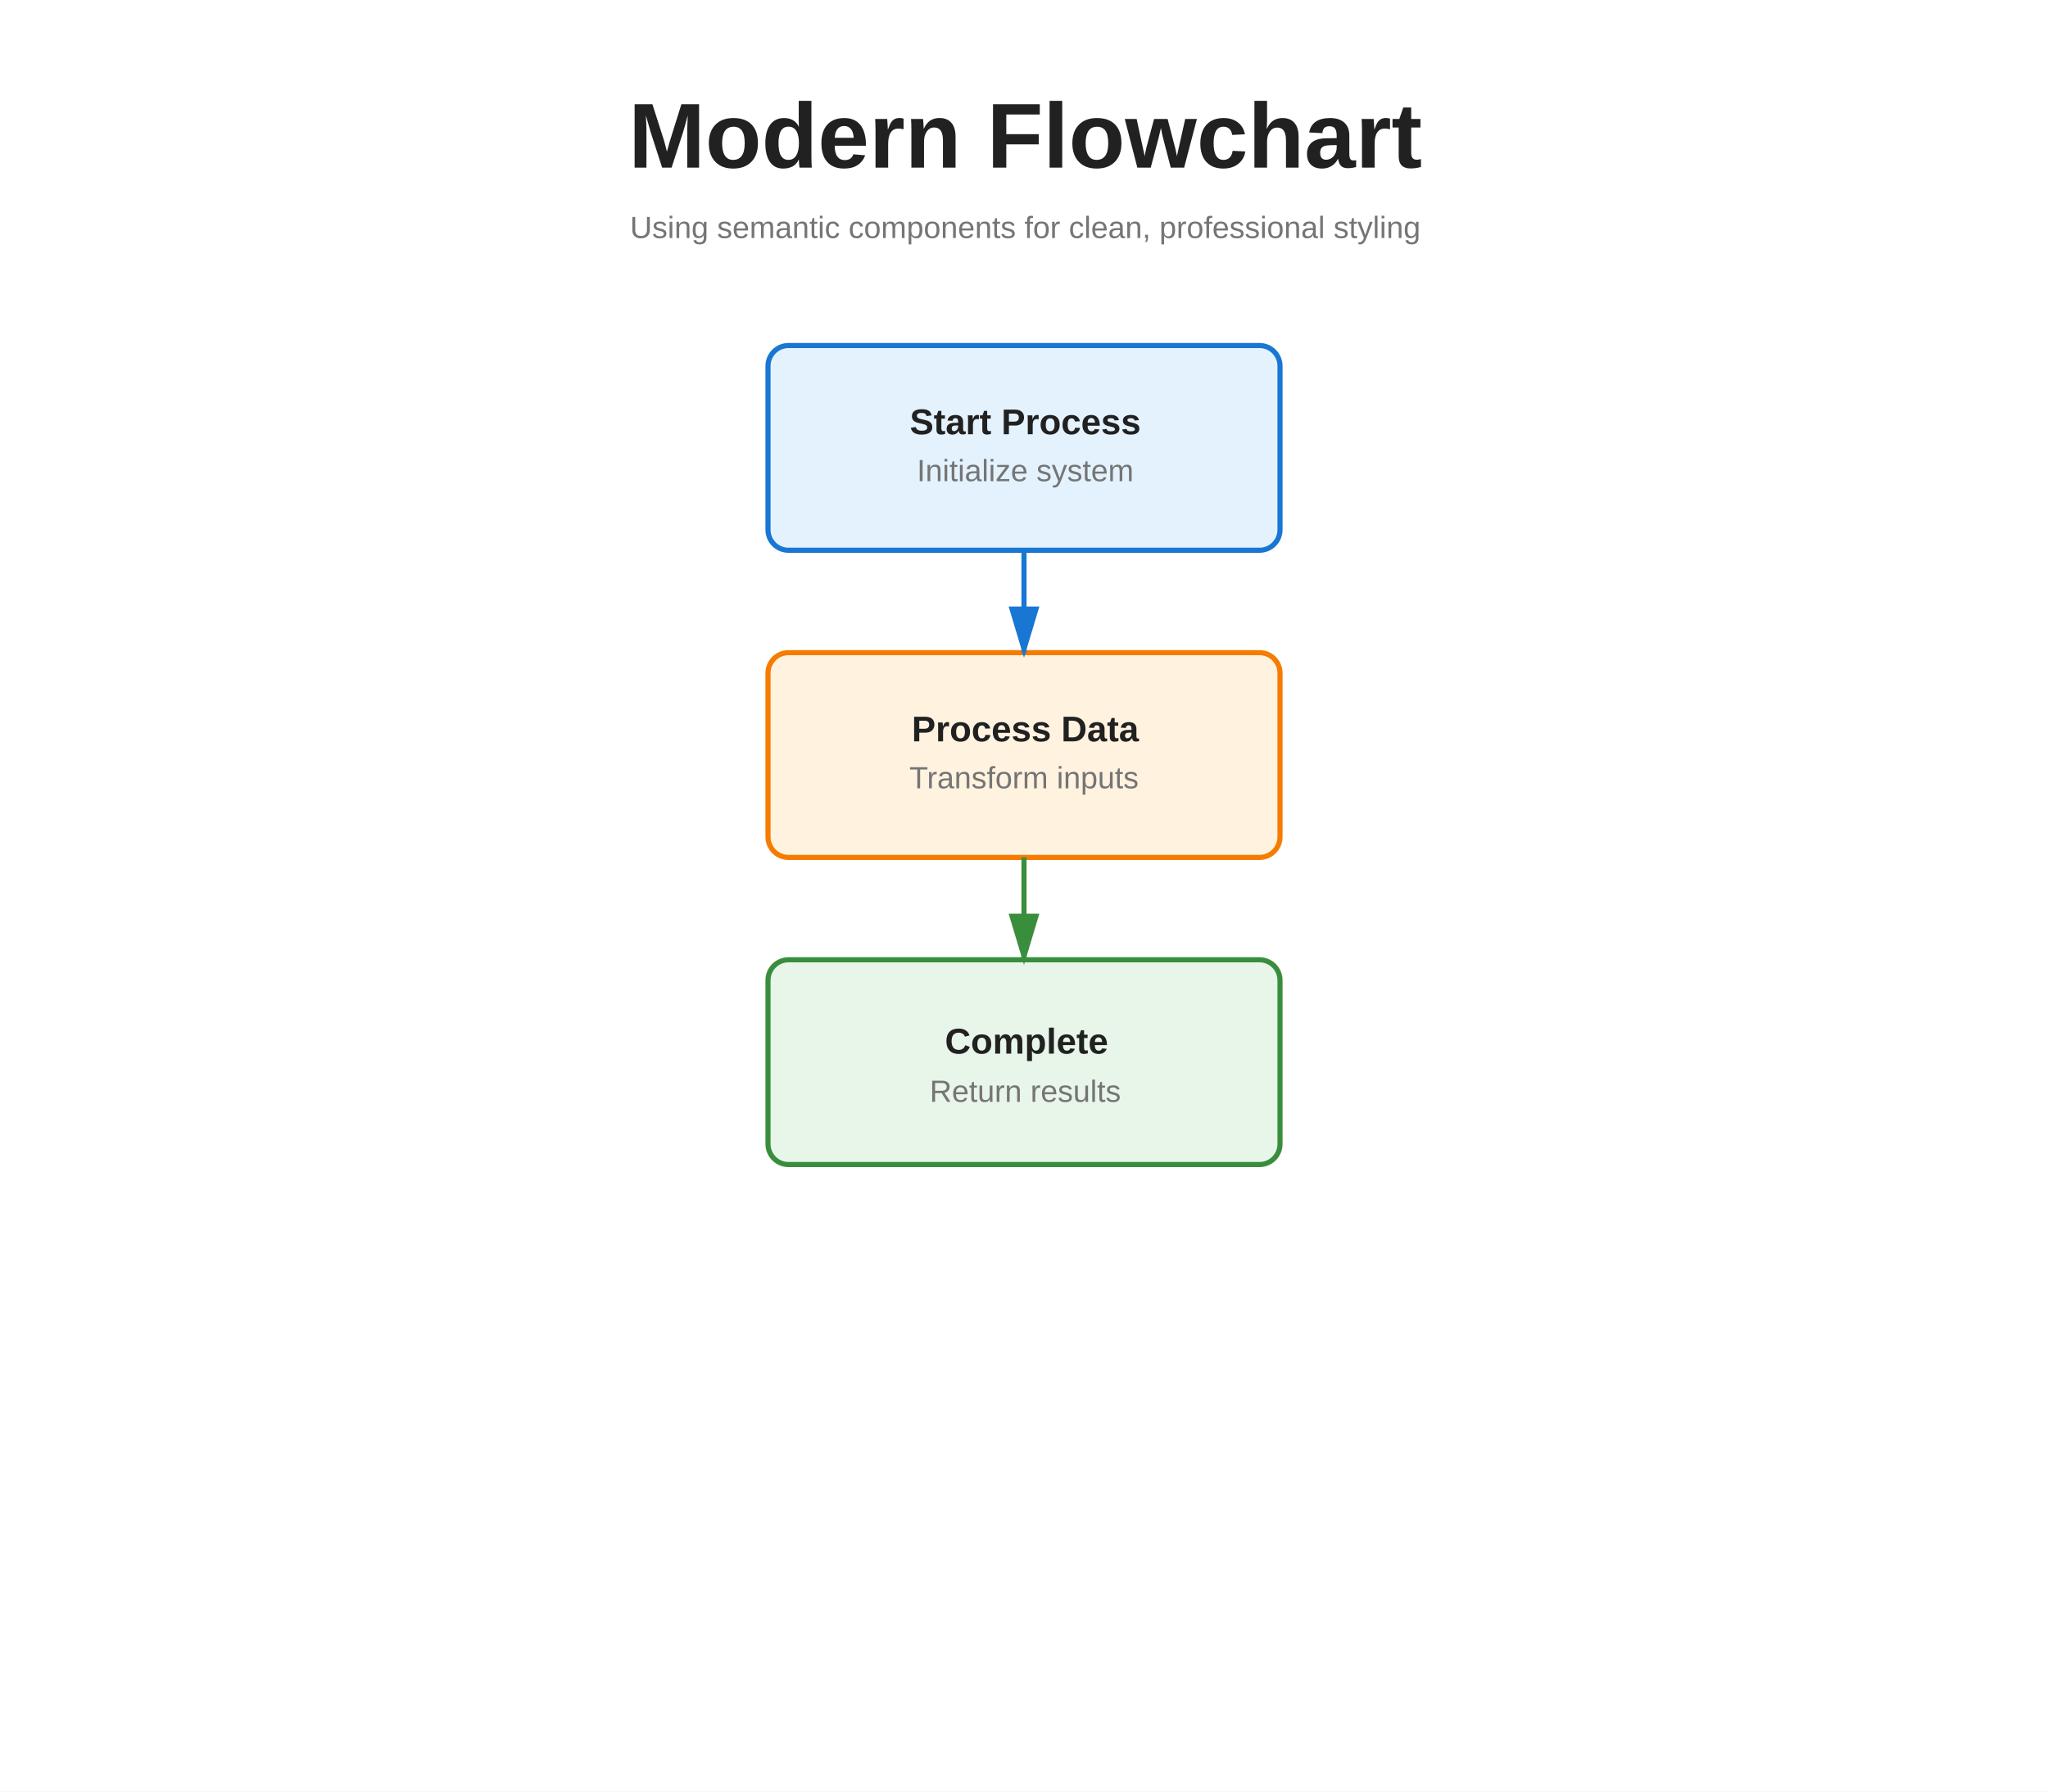
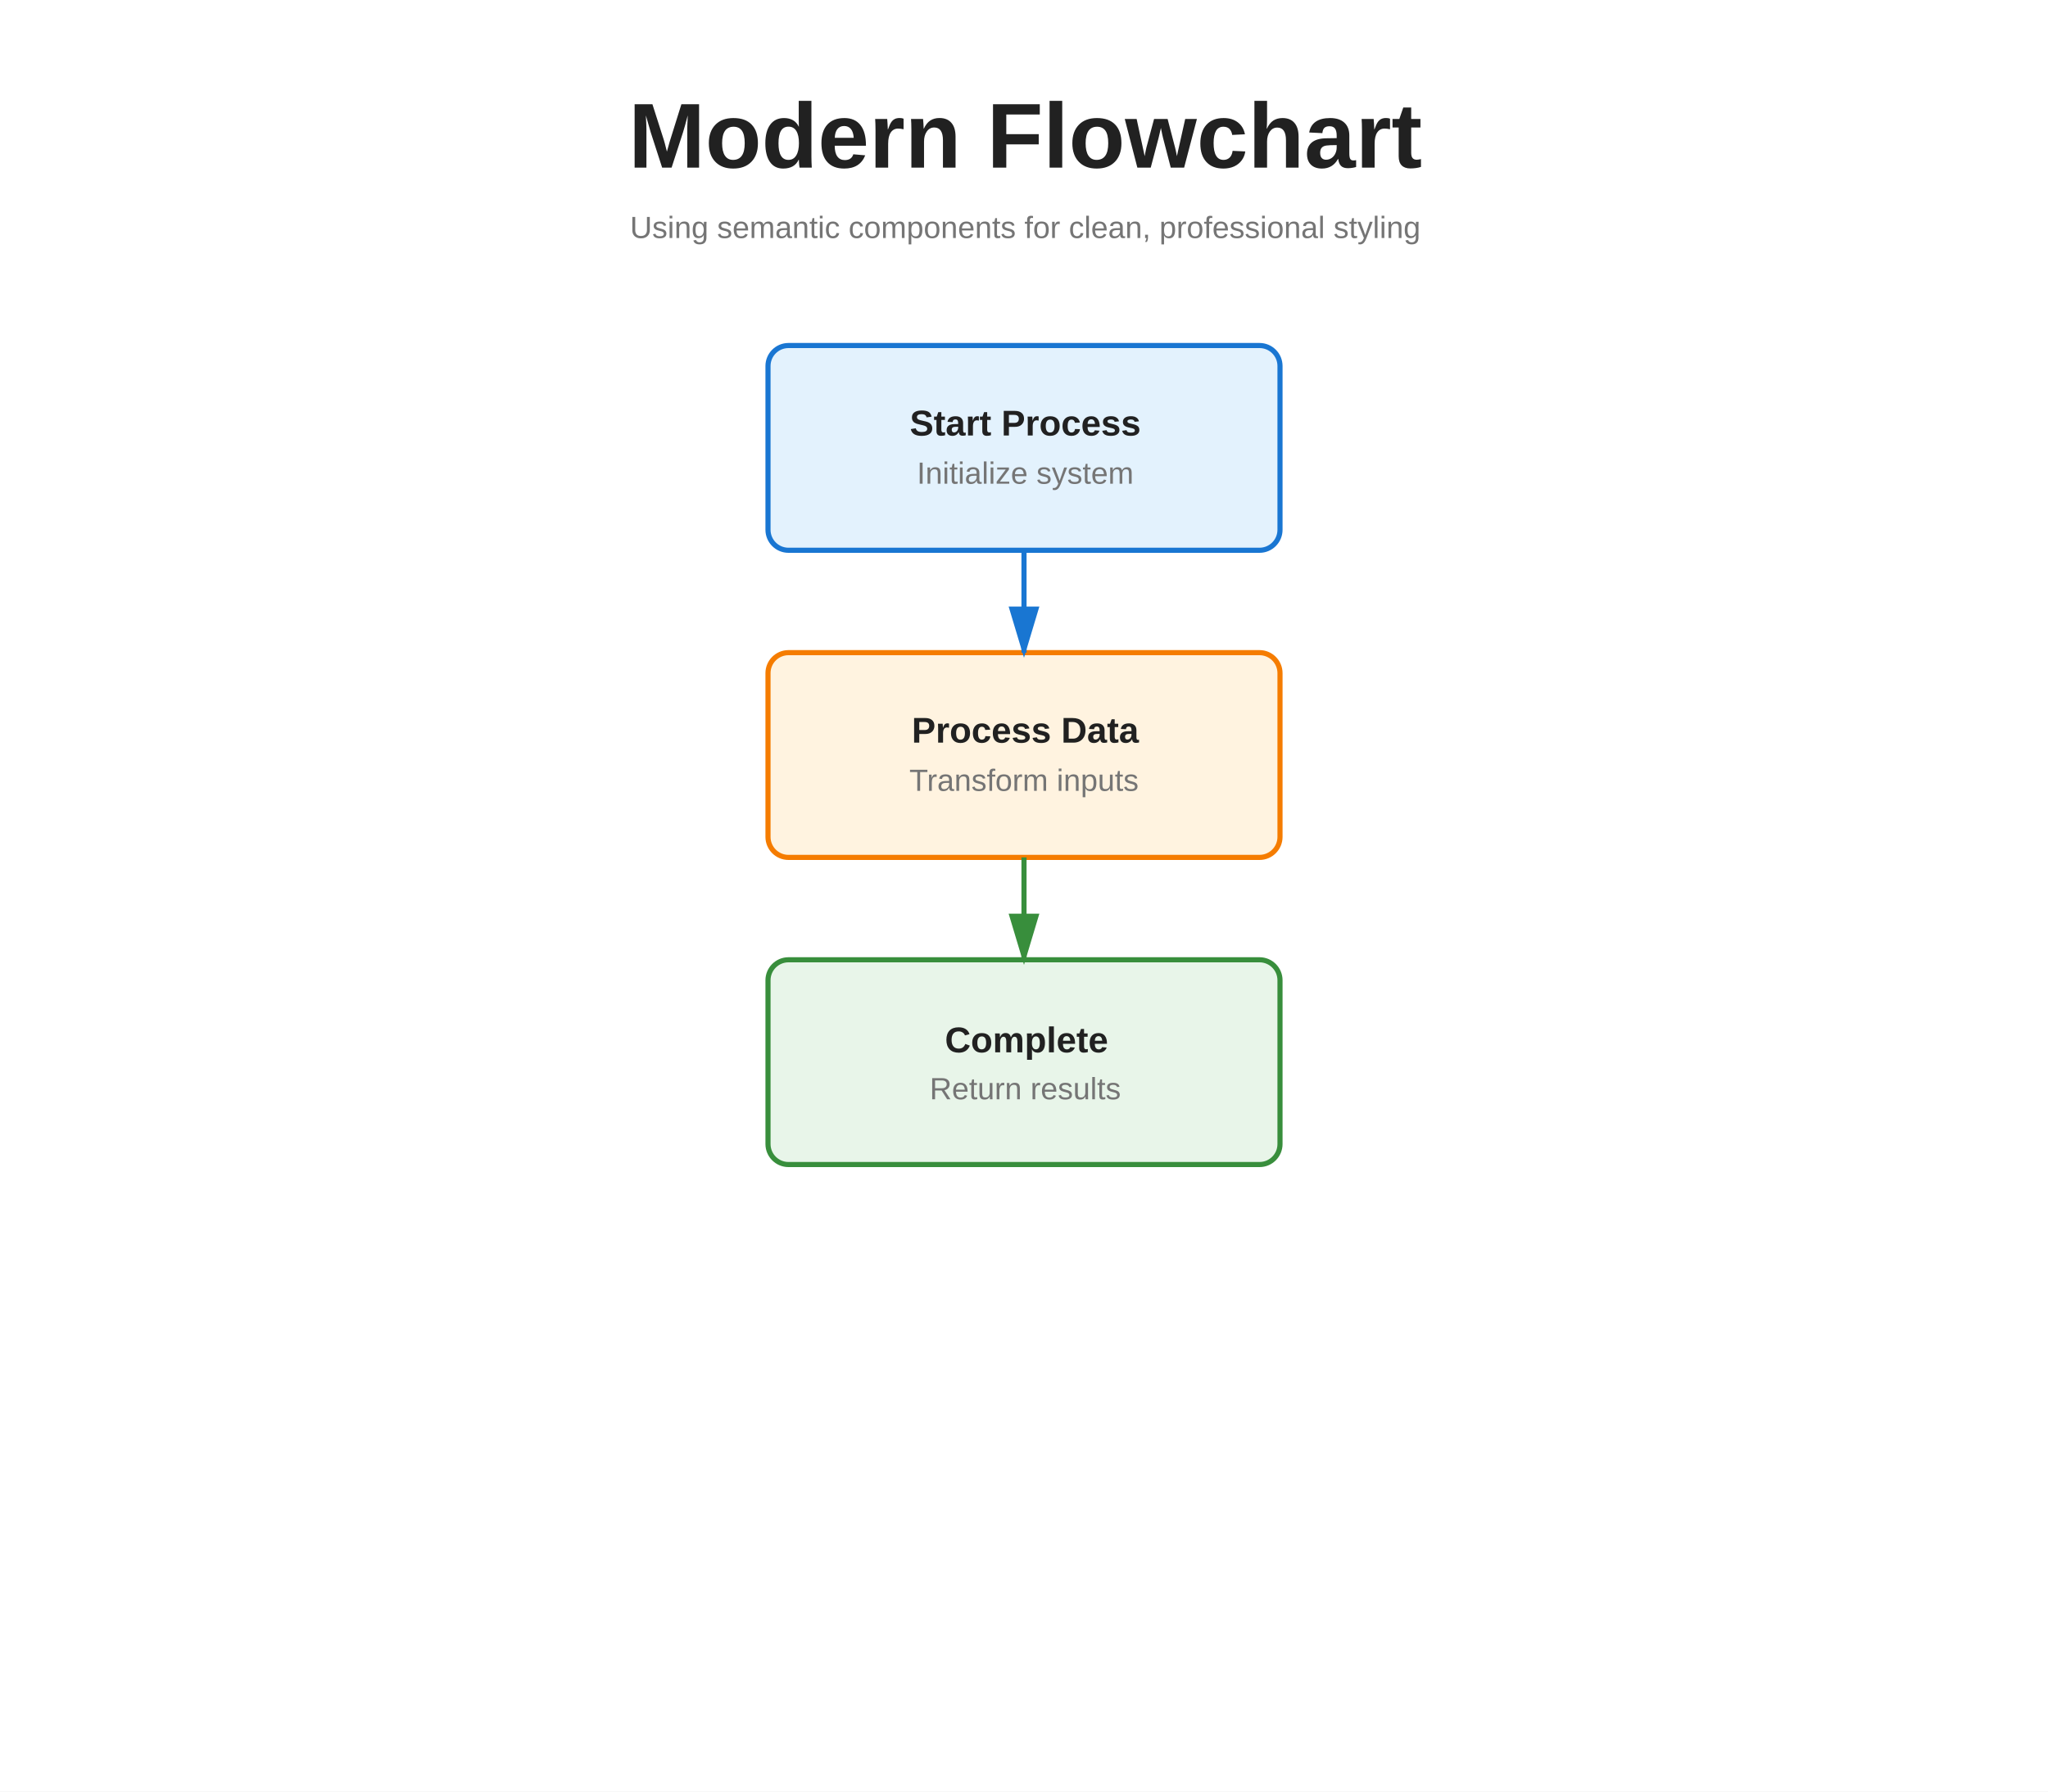
<svg xmlns="http://www.w3.org/2000/svg" width="800" height="700" viewBox="0 0 800 700">
  <defs>
    <marker id="arrowhead-1976d2" markerWidth="10" markerHeight="10" refX="9" refY="3" orient="auto">
      <polygon points="0 0, 10 3, 0 6" fill="#1976d2" />
    </marker>
    <marker id="arrowhead-388e3c" markerWidth="10" markerHeight="10" refX="9" refY="3" orient="auto">
      <polygon points="0 0, 10 3, 0 6" fill="#388e3c" />
    </marker>
  </defs>
  <rect width="800" height="700" fill="white" />
  <text x="400.5" y="65.5" font-size="36" font-family="Arial, sans-serif" fill="#212121" font-weight="bold" text-anchor="middle">Modern Flowchart</text>
  <text x="400.5" y="93" font-size="12" font-family="Arial, sans-serif" fill="#757575" font-weight="normal" text-anchor="middle">Using semantic components for clean, professional styling</text>
  <rect x="300" y="135" width="200" height="80" fill="#e3f2fd" stroke="#1976d2" stroke-width="2" rx="8" />
-   <text x="400.5" y="169.667" font-size="14" font-family="Arial, sans-serif" fill="#212121" font-weight="bold" text-anchor="middle">Start Process</text>
-   <text x="400.5" y="188" font-size="12" font-family="Arial, sans-serif" fill="#757575" font-weight="normal" text-anchor="middle">Initialize system</text>
+   <text x="400.5" y="170.167" font-size="14" font-family="Arial, sans-serif" fill="#212121" font-weight="bold" text-anchor="middle">Start Process</text>
+   <text x="400.5" y="189" font-size="12" font-family="Arial, sans-serif" fill="#757575" font-weight="normal" text-anchor="middle">Initialize system</text>
  <rect x="300" y="255" width="200" height="80" fill="#fff3e0" stroke="#f57c00" stroke-width="2" rx="8" />
-   <text x="400.5" y="289.667" font-size="14" font-family="Arial, sans-serif" fill="#212121" font-weight="bold" text-anchor="middle">Process Data</text>
-   <text x="400" y="308" font-size="12" font-family="Arial, sans-serif" fill="#757575" font-weight="normal" text-anchor="middle">Transform inputs</text>
+   <text x="400.5" y="290.167" font-size="14" font-family="Arial, sans-serif" fill="#212121" font-weight="bold" text-anchor="middle">Process Data</text>
+   <text x="400" y="309" font-size="12" font-family="Arial, sans-serif" fill="#757575" font-weight="normal" text-anchor="middle">Transform inputs</text>
  <rect x="300" y="375" width="200" height="80" fill="#e8f5e9" stroke="#388e3c" stroke-width="2" rx="8" />
-   <text x="401" y="411.667" font-size="14" font-family="Arial, sans-serif" fill="#212121" font-weight="bold" text-anchor="middle">Complete</text>
-   <text x="400.5" y="430.5" font-size="12" font-family="Arial, sans-serif" fill="#757575" font-weight="normal" text-anchor="middle">Return results</text>
+   <text x="401" y="411.167" font-size="14" font-family="Arial, sans-serif" fill="#212121" font-weight="bold" text-anchor="middle">Complete</text>
+   <text x="400.5" y="429.5" font-size="12" font-family="Arial, sans-serif" fill="#757575" font-weight="normal" text-anchor="middle">Return results</text>
  <line x1="400" y1="215" x2="400" y2="255" stroke="#1976d2" stroke-width="2" marker-end="url(#arrowhead-1976d2)" />
  <line x1="400" y1="335" x2="400" y2="375" stroke="#388e3c" stroke-width="2" marker-end="url(#arrowhead-388e3c)" />
</svg>
